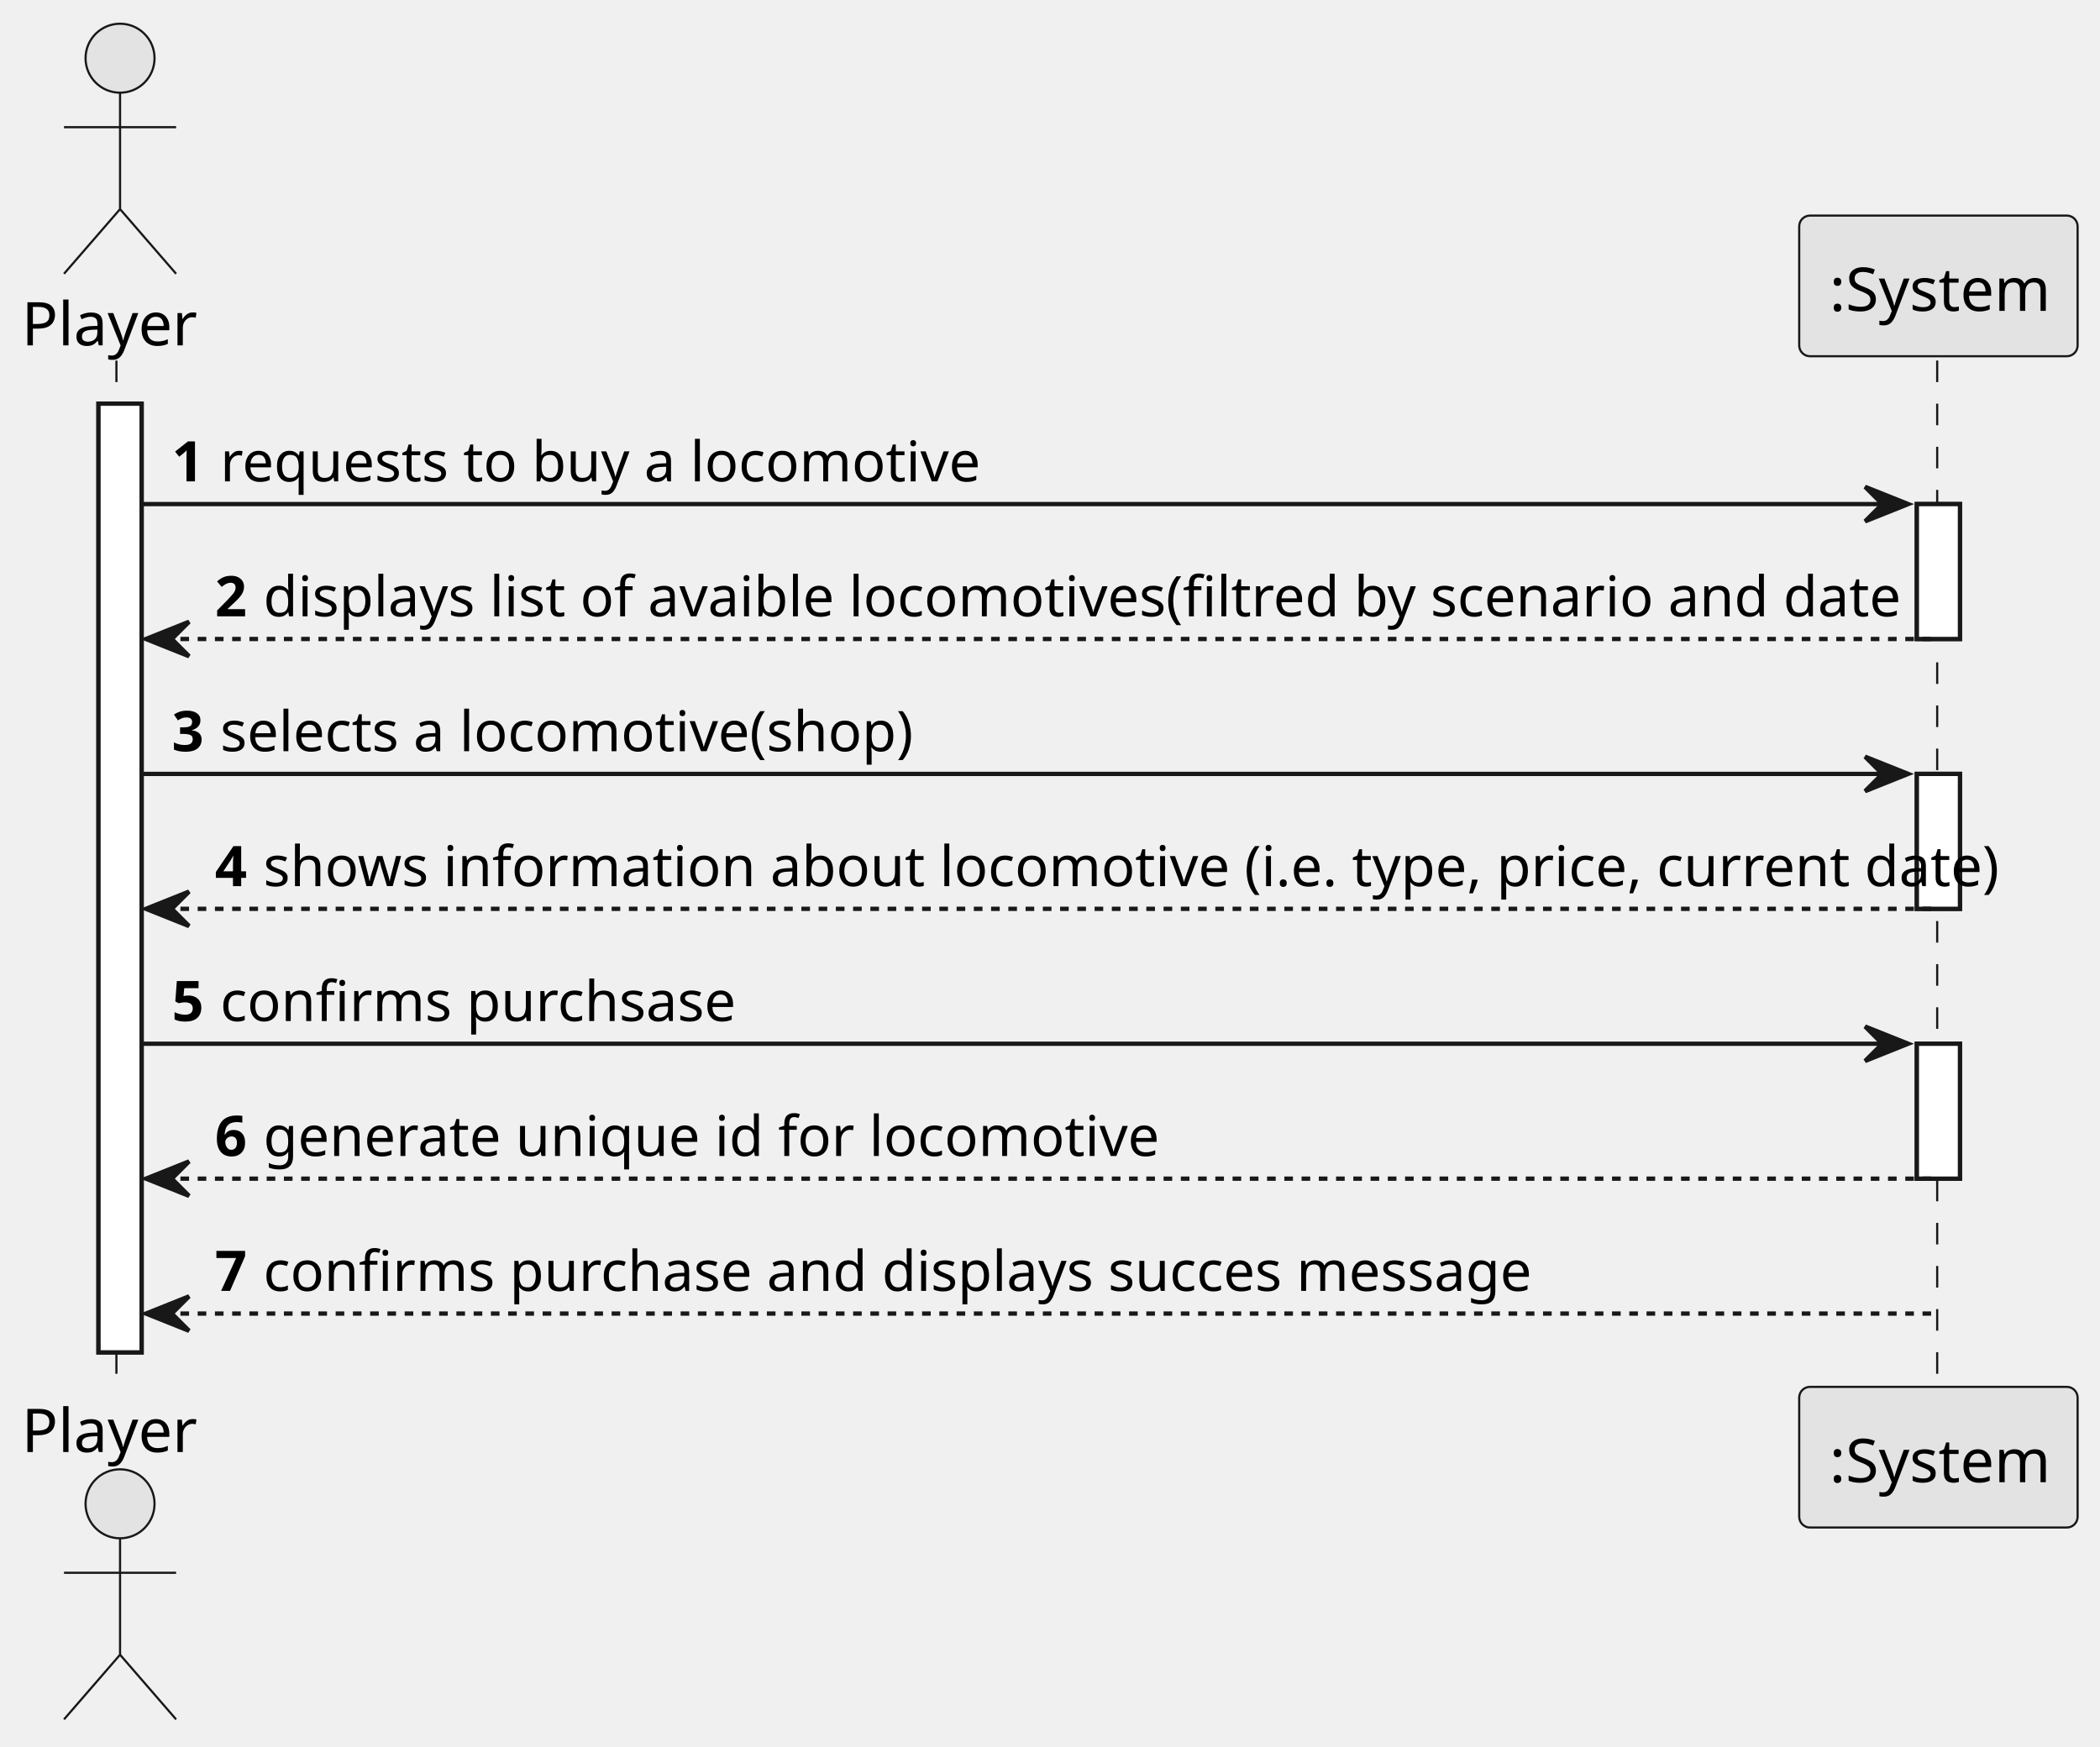
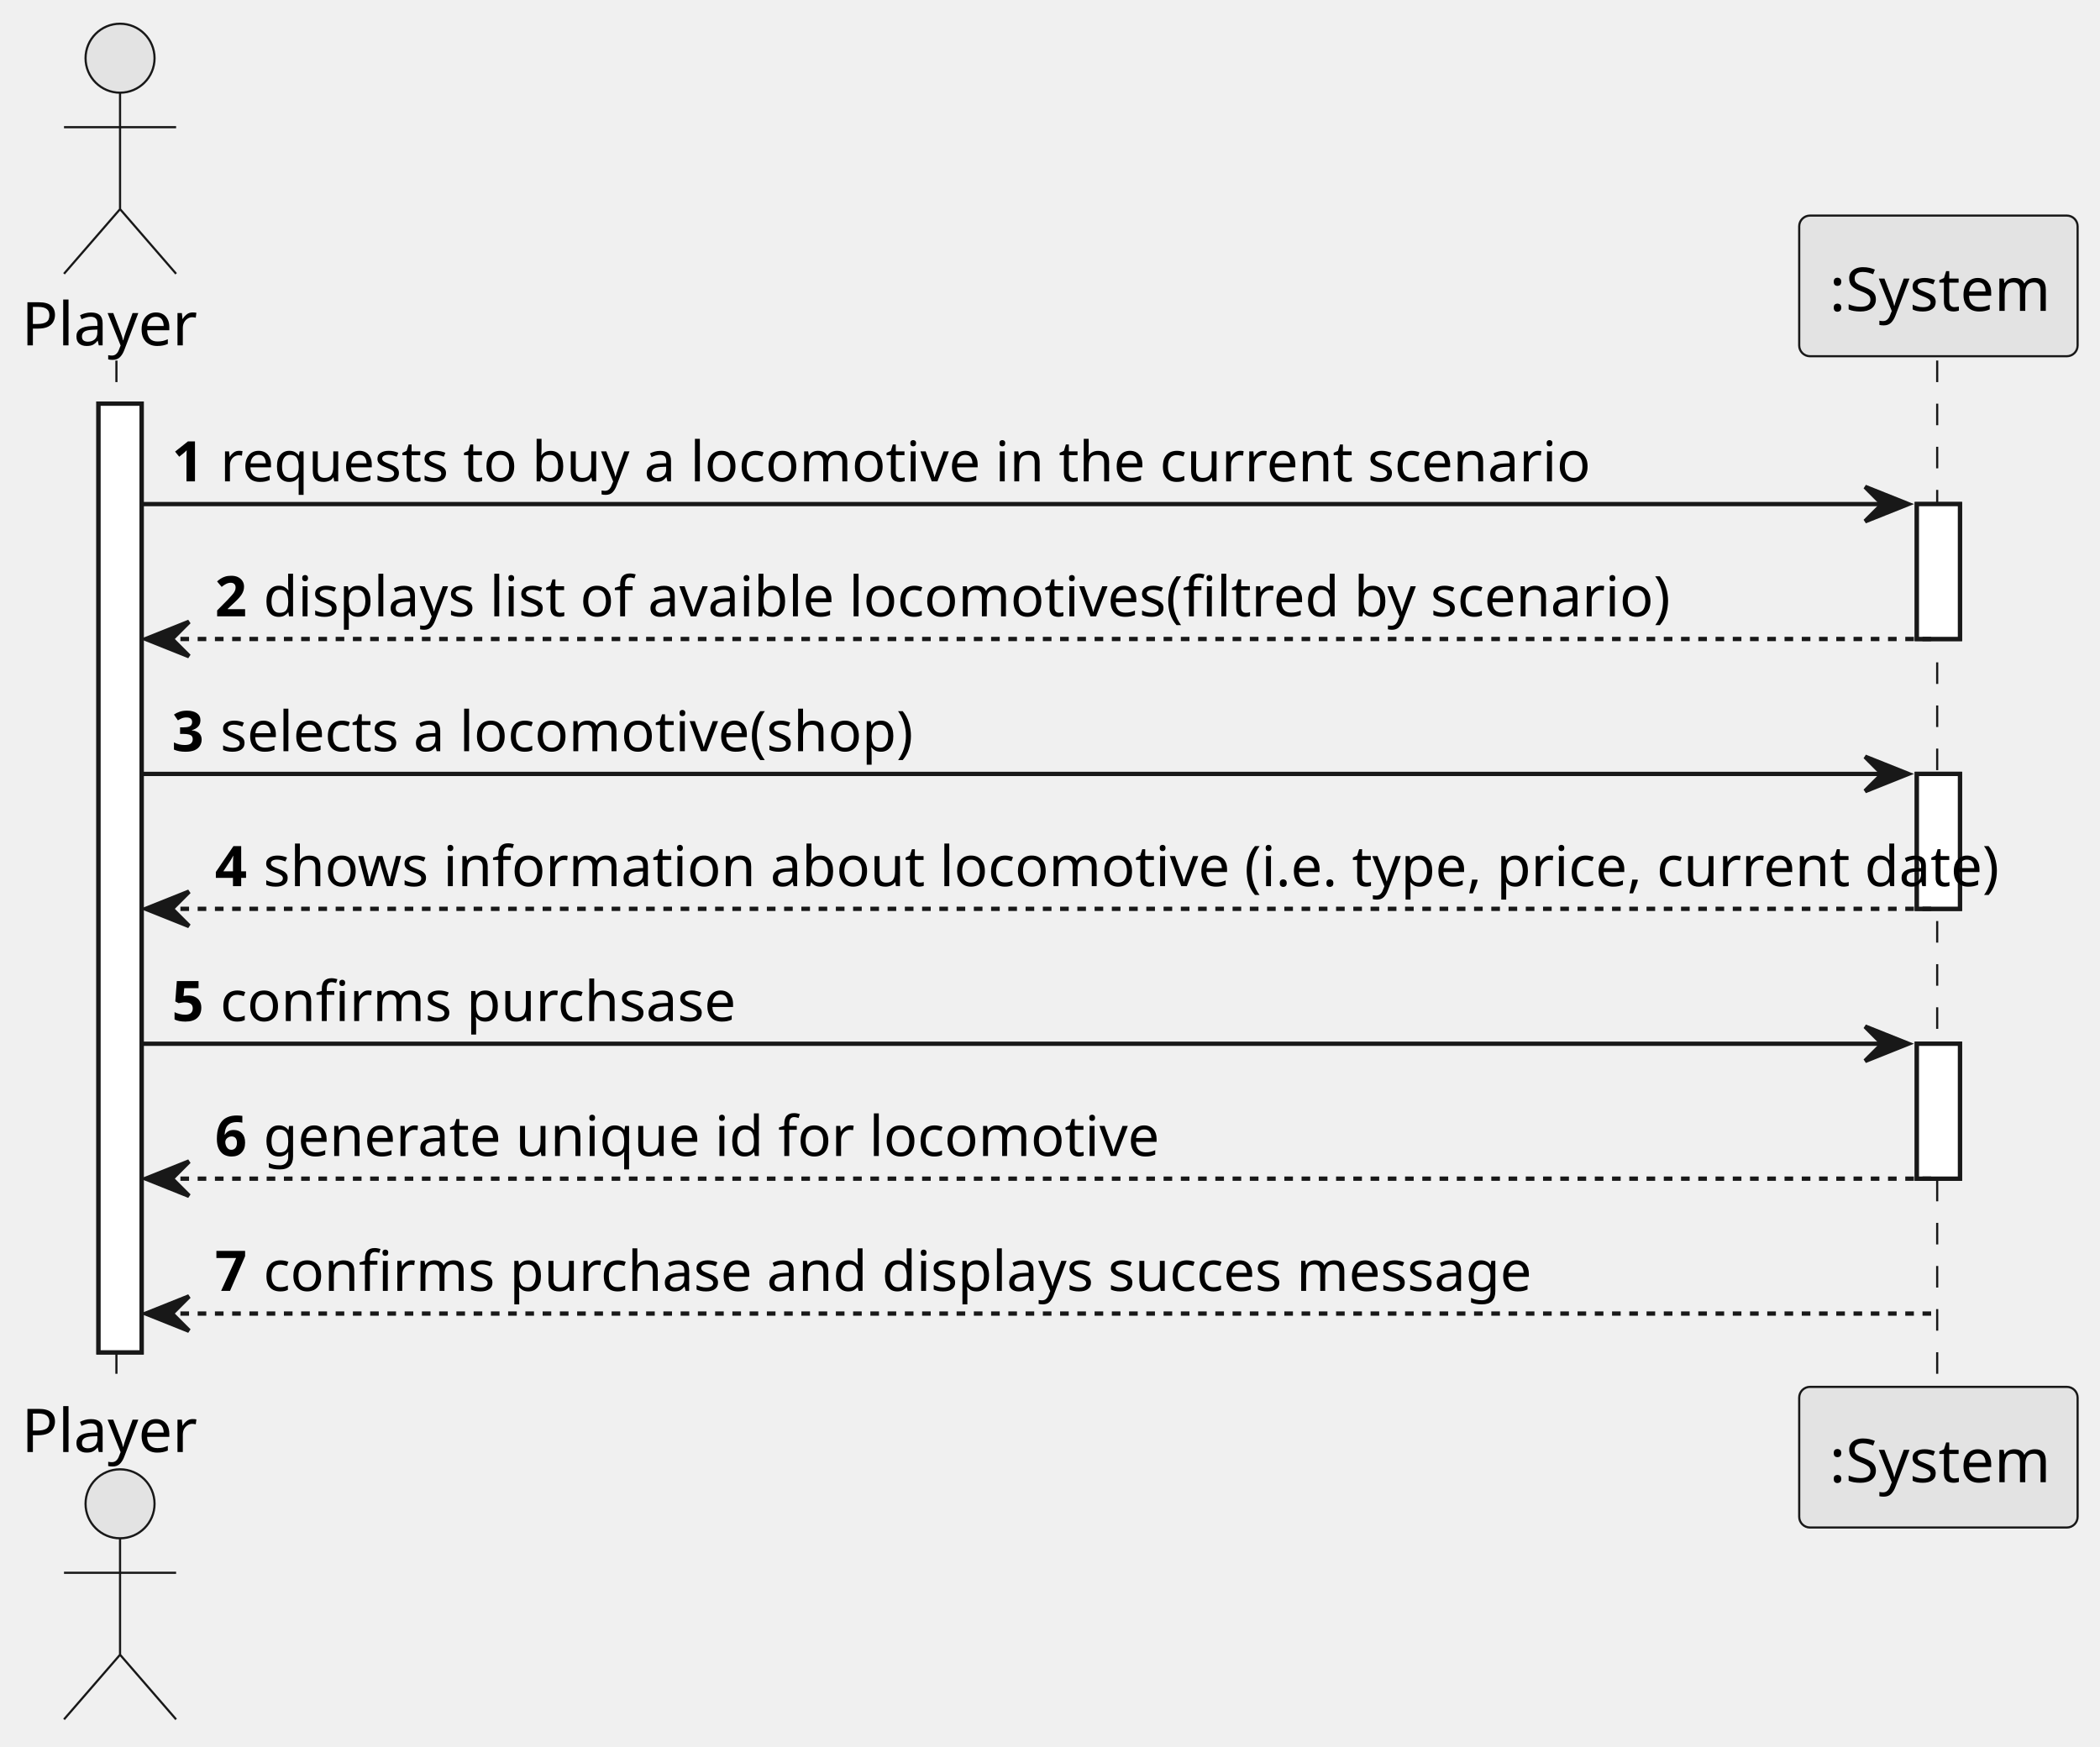
<svg xmlns="http://www.w3.org/2000/svg" contentStyleType="text/css" height="405px" preserveAspectRatio="none" style="width:487px;height:405px;background:#FFFFFF;" version="1.1" viewBox="0 0 487 405" width="487px" zoomAndPan="magnify">
  <defs />
  <g>
    <rect fill="#FFFFFF" height="220.037" style="stroke:#181818;stroke-width:1.0;" width="10" x="22.841" y="93.621" />
    <rect fill="#FFFFFF" height="31.291" style="stroke:#181818;stroke-width:1.0;" width="10" x="444.525" y="116.912" />
    <rect fill="#FFFFFF" height="31.291" style="stroke:#181818;stroke-width:1.0;" width="10" x="444.525" y="179.494" />
    <rect fill="#FFFFFF" height="31.291" style="stroke:#181818;stroke-width:1.0;" width="10" x="444.525" y="242.076" />
    <line style="stroke:#181818;stroke-width:0.5;stroke-dasharray:5.0,5.0;" x1="27" x2="27" y1="83.621" y2="322.658" />
    <line style="stroke:#181818;stroke-width:0.5;stroke-dasharray:5.0,5.0;" x1="449.243" x2="449.243" y1="83.621" y2="322.658" />
    <text fill="#000000" font-family="sans-serif" font-size="14" lengthAdjust="spacing" textLength="39.683" x="5" y="80.107">Player</text>
    <ellipse cx="27.841" cy="13.5" fill="#E3E3E3" rx="8" ry="8" style="stroke:#181818;stroke-width:0.5;" />
    <path d="M27.841,21.5 L27.841,48.5 M14.841,29.5 L40.841,29.5 M27.841,48.5 L14.841,63.5 M27.841,48.5 L40.841,63.5 " fill="none" style="stroke:#181818;stroke-width:0.5;" />
    <text fill="#000000" font-family="sans-serif" font-size="14" lengthAdjust="spacing" textLength="39.683" x="5" y="336.766">Player</text>
    <ellipse cx="27.841" cy="348.779" fill="#E3E3E3" rx="8" ry="8" style="stroke:#181818;stroke-width:0.5;" />
    <path d="M27.841,356.779 L27.841,383.779 M14.841,364.779 L40.841,364.779 M27.841,383.779 L14.841,398.779 M27.841,383.779 L40.841,398.779 " fill="none" style="stroke:#181818;stroke-width:0.5;" />
    <rect fill="#E3E3E3" height="32.621" rx="2.5" ry="2.5" style="stroke:#181818;stroke-width:0.5;" width="64.565" x="417.243" y="50" />
    <text fill="#000000" font-family="sans-serif" font-size="14" lengthAdjust="spacing" textLength="50.565" x="424.243" y="72.107">:System</text>
    <rect fill="#E3E3E3" height="32.621" rx="2.5" ry="2.5" style="stroke:#181818;stroke-width:0.5;" width="64.565" x="417.243" y="321.658" />
    <text fill="#000000" font-family="sans-serif" font-size="14" lengthAdjust="spacing" textLength="50.565" x="424.243" y="343.766">:System</text>
    <rect fill="#FFFFFF" height="220.037" style="stroke:#181818;stroke-width:1.0;" width="10" x="22.841" y="93.621" />
    <rect fill="#FFFFFF" height="31.291" style="stroke:#181818;stroke-width:1.0;" width="10" x="444.525" y="116.912" />
    <rect fill="#FFFFFF" height="31.291" style="stroke:#181818;stroke-width:1.0;" width="10" x="444.525" y="179.494" />
    <rect fill="#FFFFFF" height="31.291" style="stroke:#181818;stroke-width:1.0;" width="10" x="444.525" y="242.076" />
    <polygon fill="#181818" points="432.525,112.912,442.525,116.912,432.525,120.912,436.525,116.912" style="stroke:#181818;stroke-width:1.0;" />
    <line style="stroke:#181818;stroke-width:1.0;" x1="32.841" x2="438.525" y1="116.912" y2="116.912" />
    <text fill="#000000" font-family="sans-serif" font-size="13" font-weight="bold" lengthAdjust="spacing" textLength="7.23" x="39.841" y="111.649">1</text>
-     <text fill="#000000" font-family="sans-serif" font-size="13" lengthAdjust="spacing" textLength="165.477" x="51.071" y="111.649">requests to buy a locomotive</text>
+     <text fill="#000000" font-family="sans-serif" font-size="13" lengthAdjust="spacing" textLength="297.711" x="51.071" y="111.649">requests to buy a locomotive in the current scenario</text>
    <polygon fill="#181818" points="43.841,144.203,33.841,148.203,43.841,152.203,39.841,148.203" style="stroke:#181818;stroke-width:1.0;" />
    <line style="stroke:#181818;stroke-width:1.0;stroke-dasharray:2.0,2.0;" x1="37.841" x2="448.525" y1="148.203" y2="148.203" />
    <text fill="#000000" font-family="sans-serif" font-size="13" font-weight="bold" lengthAdjust="spacing" textLength="7.23" x="49.841" y="142.94">2</text>
-     <text fill="#000000" font-family="sans-serif" font-size="13" lengthAdjust="spacing" textLength="358.401" x="61.071" y="142.94">displays list of avaible locomotives(filtred by scenario and date</text>
+     <text fill="#000000" font-family="sans-serif" font-size="13" lengthAdjust="spacing" textLength="308.515" x="61.071" y="142.94">displays list of avaible locomotives(filtred by scenario)</text>
    <polygon fill="#181818" points="432.525,175.494,442.525,179.494,432.525,183.494,436.525,179.494" style="stroke:#181818;stroke-width:1.0;" />
    <line style="stroke:#181818;stroke-width:1.0;" x1="32.841" x2="438.525" y1="179.494" y2="179.494" />
    <text fill="#000000" font-family="sans-serif" font-size="13" font-weight="bold" lengthAdjust="spacing" textLength="7.23" x="39.841" y="174.231">3</text>
    <text fill="#000000" font-family="sans-serif" font-size="13" lengthAdjust="spacing" textLength="153.899" x="51.071" y="174.231">selects a locomotive(shop)</text>
    <polygon fill="#181818" points="43.841,206.785,33.841,210.785,43.841,214.785,39.841,210.785" style="stroke:#181818;stroke-width:1.0;" />
    <line style="stroke:#181818;stroke-width:1.0;stroke-dasharray:2.0,2.0;" x1="37.841" x2="448.525" y1="210.785" y2="210.785" />
    <text fill="#000000" font-family="sans-serif" font-size="13" font-weight="bold" lengthAdjust="spacing" textLength="7.23" x="49.841" y="205.523">4</text>
    <text fill="#000000" font-family="sans-serif" font-size="13" lengthAdjust="spacing" textLength="376.454" x="61.071" y="205.523">shows information about locomotive (i.e. type, price, current date)</text>
    <polygon fill="#181818" points="432.525,238.076,442.525,242.076,432.525,246.076,436.525,242.076" style="stroke:#181818;stroke-width:1.0;" />
    <line style="stroke:#181818;stroke-width:1.0;" x1="32.841" x2="438.525" y1="242.076" y2="242.076" />
    <text fill="#000000" font-family="sans-serif" font-size="13" font-weight="bold" lengthAdjust="spacing" textLength="7.23" x="39.841" y="236.814">5</text>
    <text fill="#000000" font-family="sans-serif" font-size="13" lengthAdjust="spacing" textLength="112.709" x="51.071" y="236.814">confirms purchsase</text>
    <polygon fill="#181818" points="43.841,269.367,33.841,273.367,43.841,277.367,39.841,273.367" style="stroke:#181818;stroke-width:1.0;" />
    <line style="stroke:#181818;stroke-width:1.0;stroke-dasharray:2.0,2.0;" x1="37.841" x2="448.525" y1="273.367" y2="273.367" />
    <text fill="#000000" font-family="sans-serif" font-size="13" font-weight="bold" lengthAdjust="spacing" textLength="7.23" x="49.841" y="268.104">6</text>
    <text fill="#000000" font-family="sans-serif" font-size="13" lengthAdjust="spacing" textLength="192.232" x="61.071" y="268.104">generate unique id for locomotive</text>
    <polygon fill="#181818" points="43.841,300.658,33.841,304.658,43.841,308.658,39.841,304.658" style="stroke:#181818;stroke-width:1.0;" />
    <line style="stroke:#181818;stroke-width:1.0;stroke-dasharray:2.0,2.0;" x1="37.841" x2="448.525" y1="304.658" y2="304.658" />
    <text fill="#000000" font-family="sans-serif" font-size="13" font-weight="bold" lengthAdjust="spacing" textLength="7.23" x="49.841" y="299.396">7</text>
    <text fill="#000000" font-family="sans-serif" font-size="13" lengthAdjust="spacing" textLength="282.522" x="61.071" y="299.396">confirms purchase and displays succes message</text>
  </g>
</svg>
